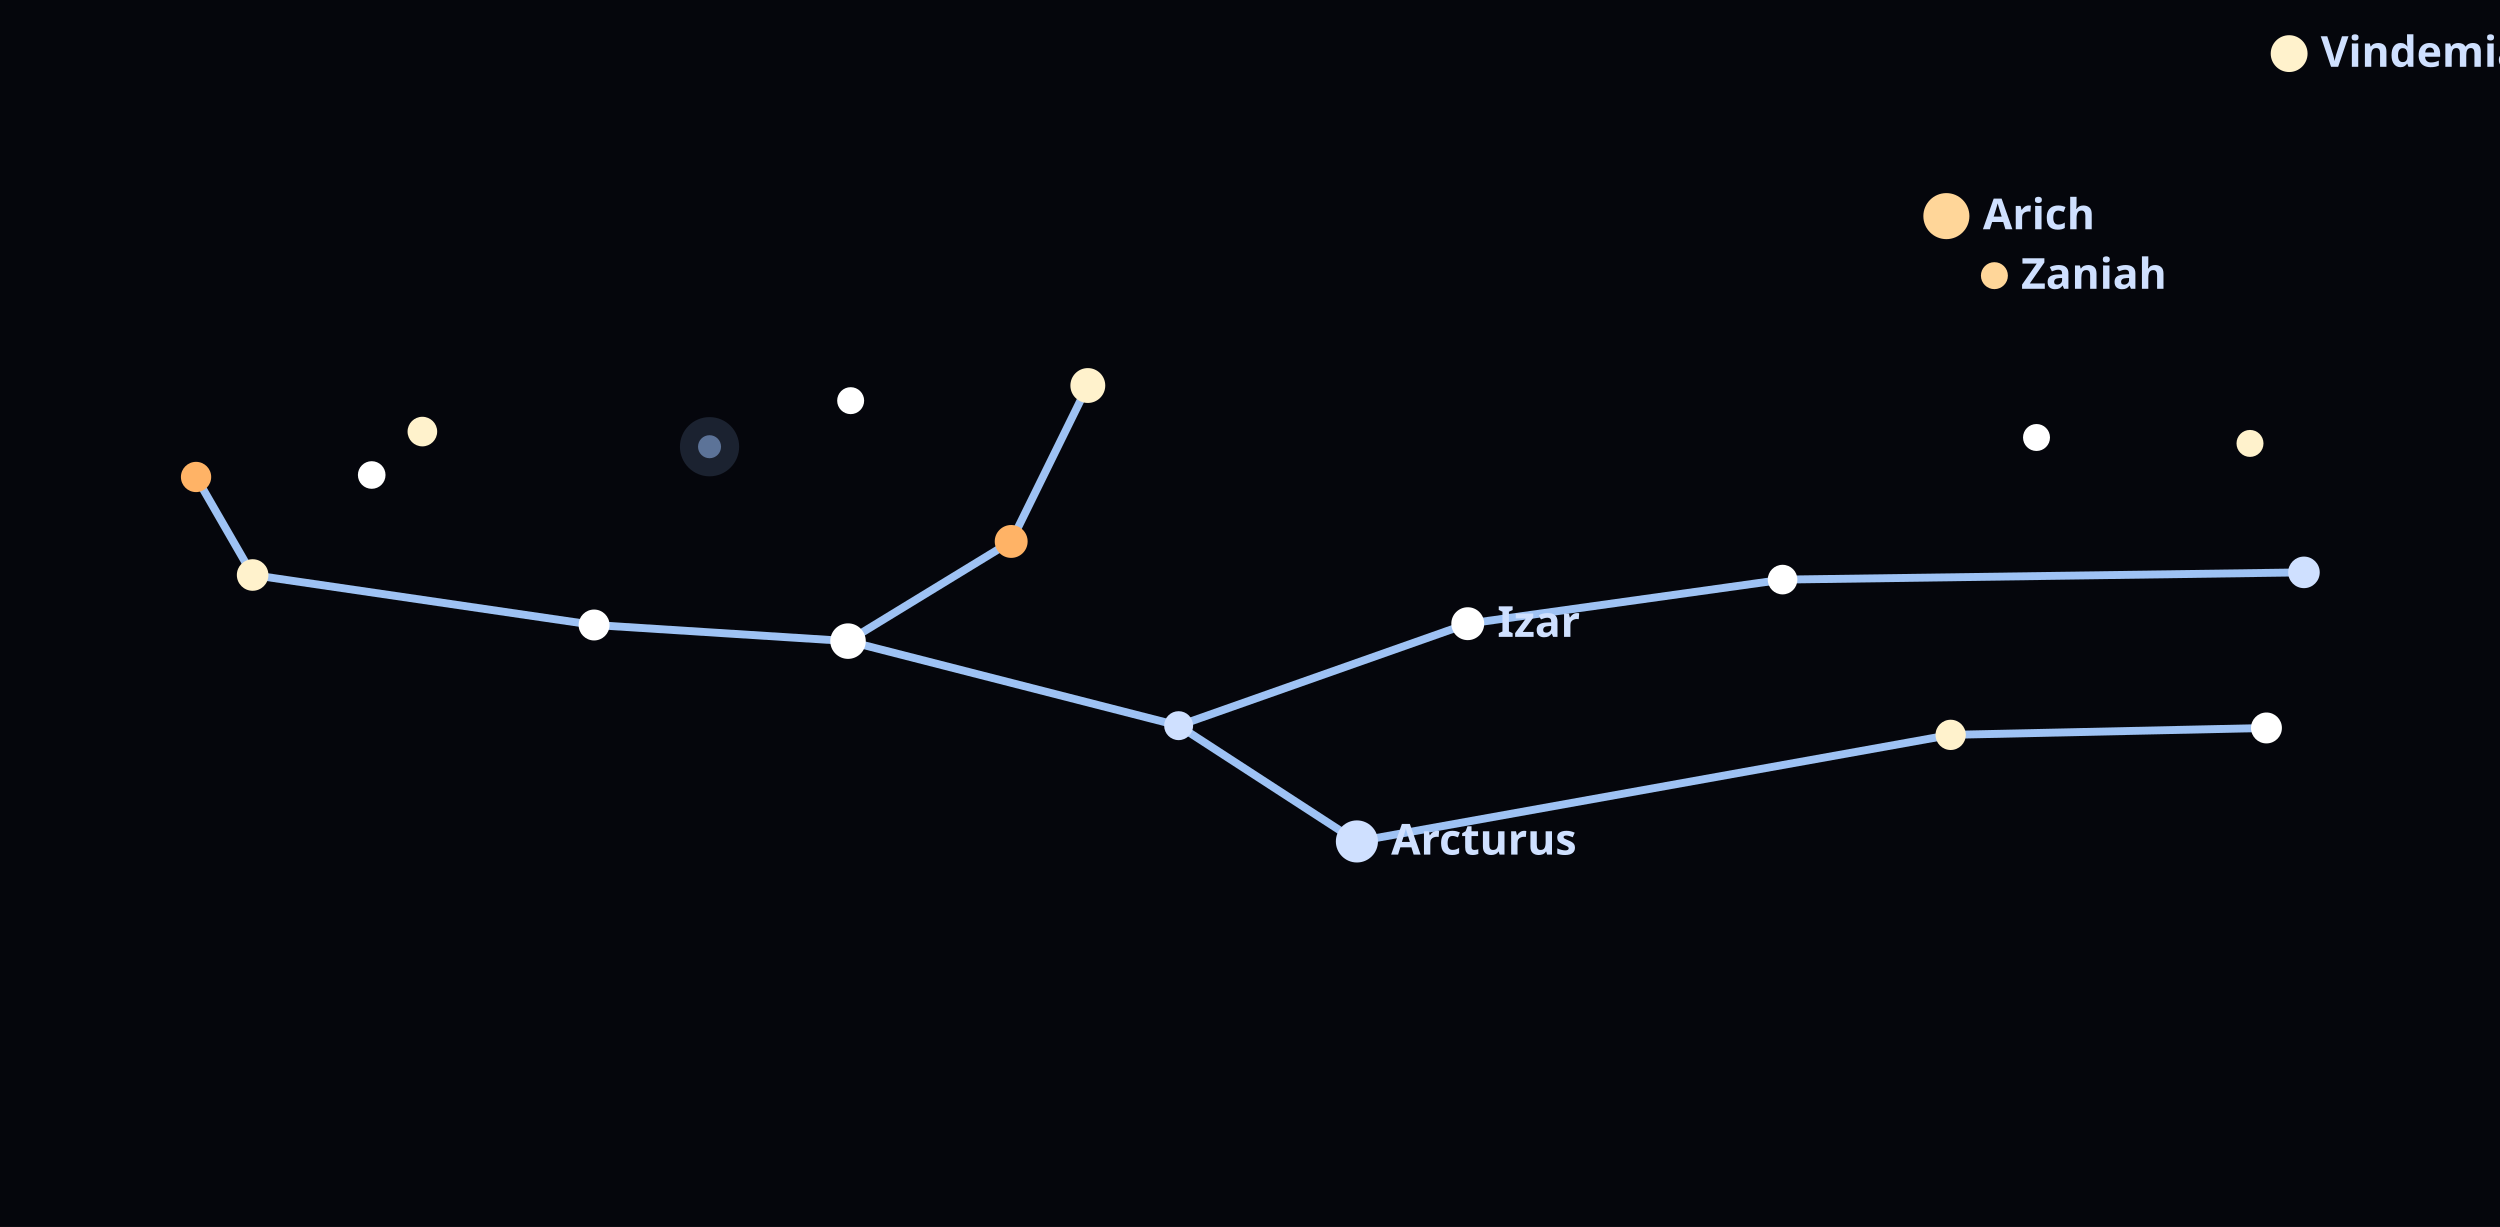
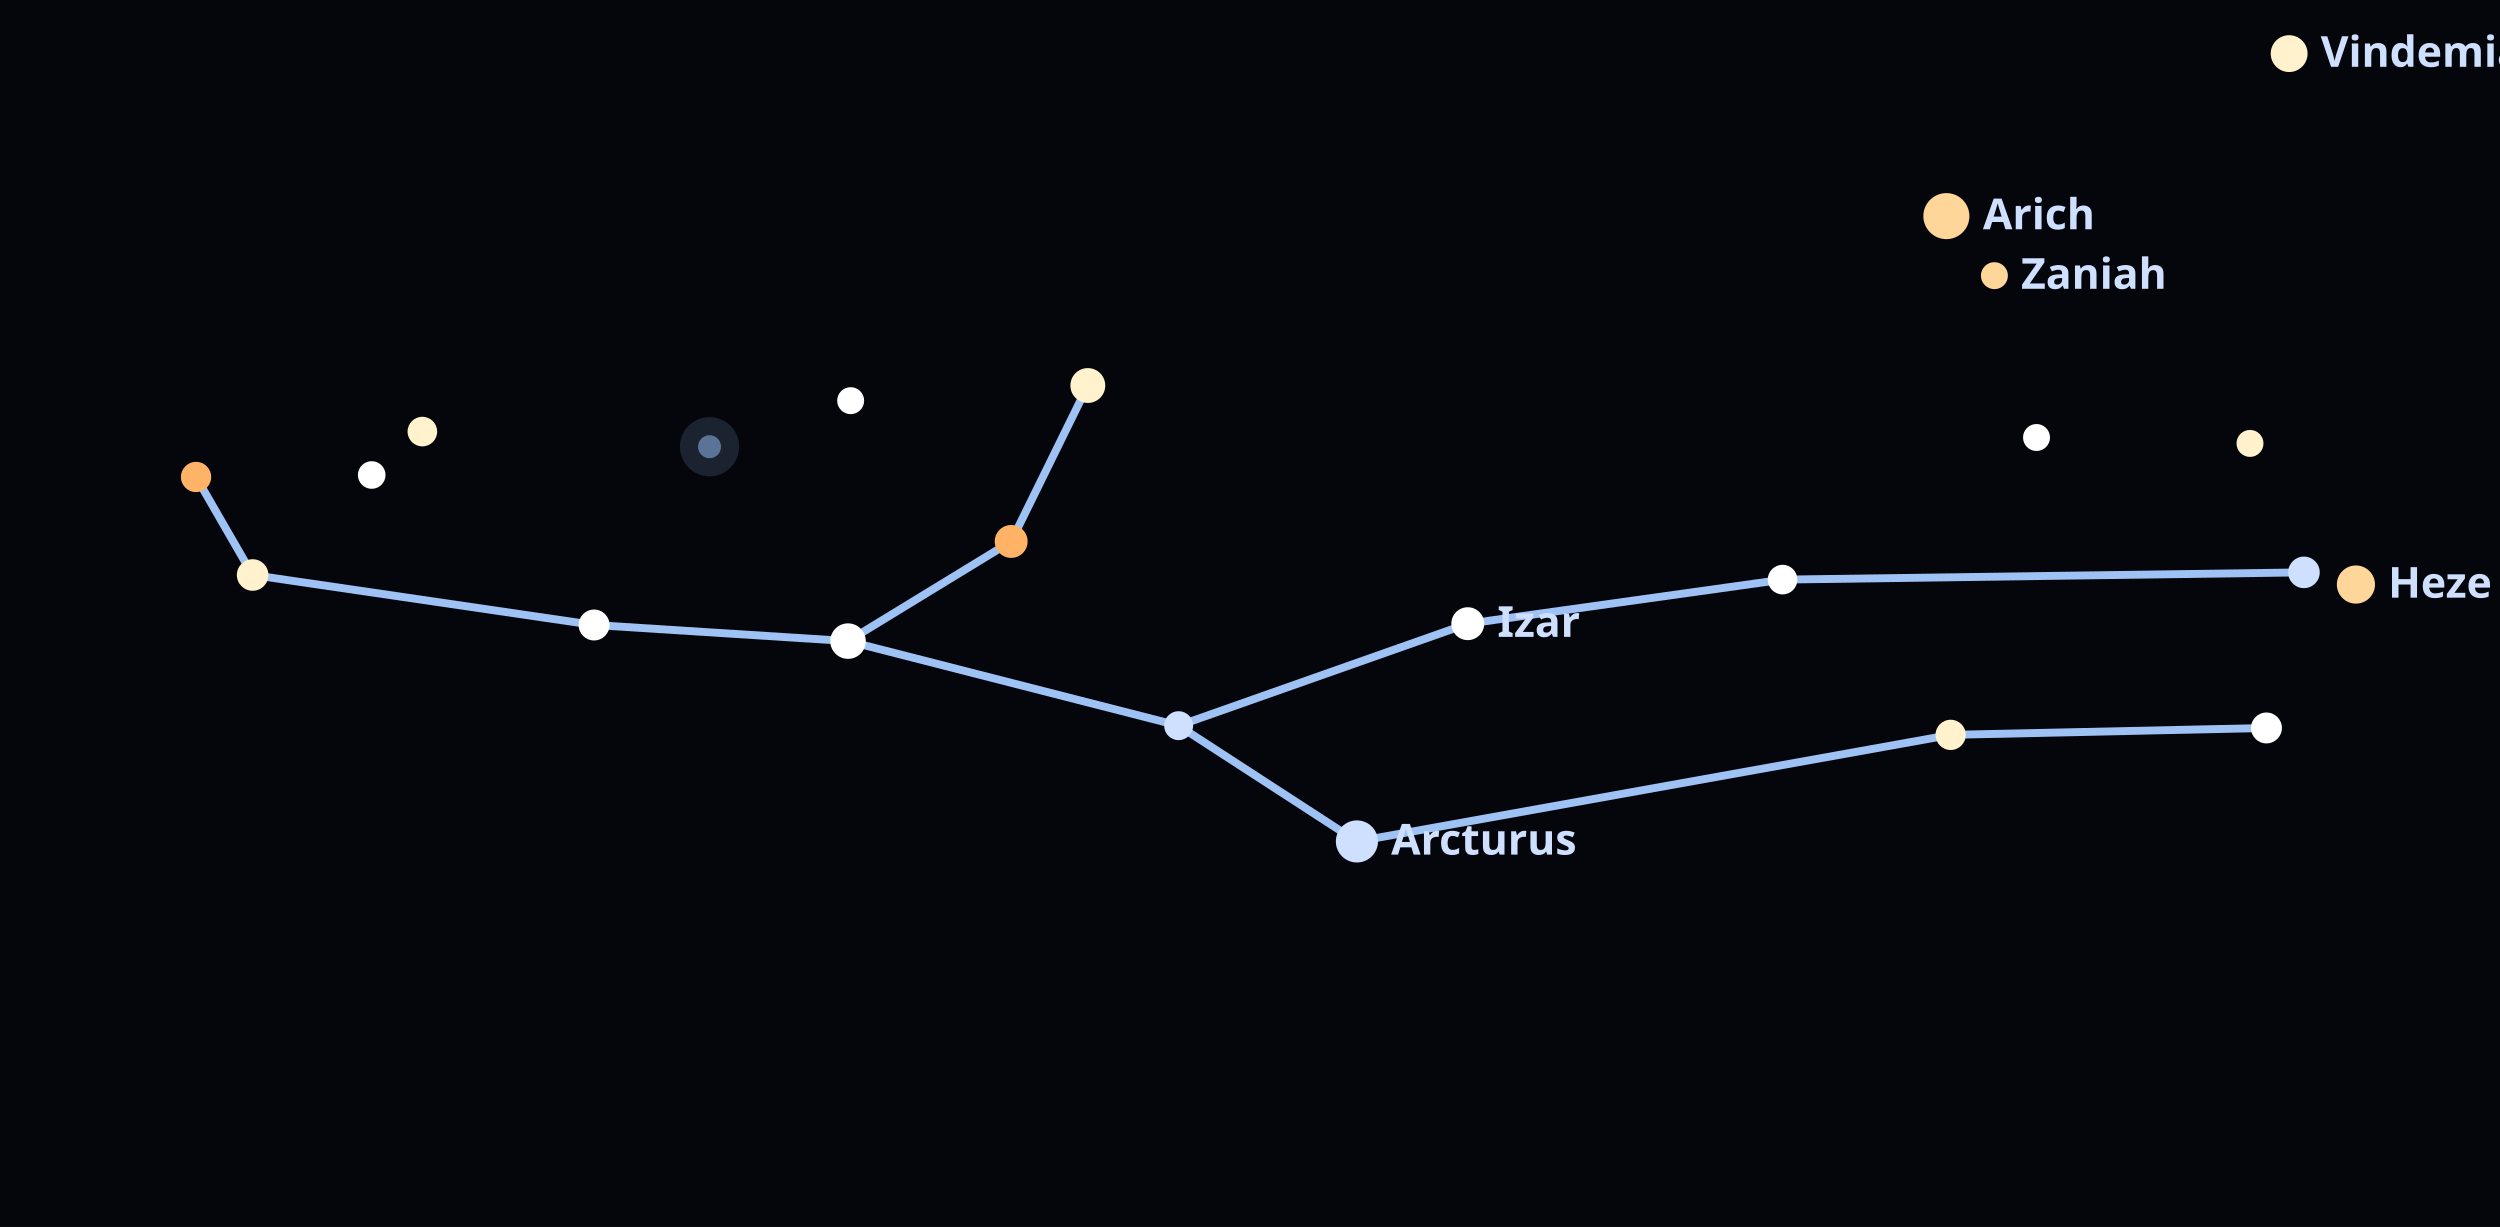
<svg xmlns="http://www.w3.org/2000/svg" viewBox="0 0 760 373" font-family="Audiowide, Segoe UI, sans-serif">
  <rect width="760" height="373" fill="#05060c" />
  <polyline class="fig-line" points="59.6,145.0 76.8,174.8 180.6,190.0 257.8,194.9 358.3,220.6 412.5,255.8 593.0,223.4 689.0,221.3" fill="none" stroke="#a6ccff" stroke-width="2.4" stroke-opacity="0.95" stroke-linejoin="round" data-seq="57380,57757,60129,61941,64238,65474,69701,71957" />
  <polyline class="fig-line" points="330.7,117.2 307.4,164.6 257.8,194.9" fill="none" stroke="#a6ccff" stroke-width="2.4" stroke-opacity="0.95" stroke-linejoin="round" data-seq="63608,63090,61941" />
  <polyline class="fig-line" points="358.3,220.6 446.2,189.6 542.0,176.2 700.4,174.0" fill="none" stroke="#a6ccff" stroke-width="2.4" stroke-opacity="0.95" stroke-linejoin="round" data-seq="64238,66249,68520,72220" />
  <circle class="star" cx="59.6" cy="145.0" r="4.6" fill="#ffb366" data-name="HIP 57380" data-meta="mag 4.04" data-vid="57380" />
  <circle class="star" cx="76.8" cy="174.8" r="4.8" fill="#fff2cc" data-name="HIP 57757" data-meta="mag 3.59" data-vid="57757" />
  <circle class="star" cx="180.6" cy="190.0" r="4.7" fill="#ffffff" data-name="HIP 60129" data-meta="mag 3.89" data-vid="60129" />
  <circle class="star" cx="257.8" cy="194.9" r="5.4" fill="#ffffff" data-name="HIP 61941" data-meta="mag 2.74" data-vid="61941" />
  <circle class="star" cx="358.3" cy="220.6" r="4.4" fill="#cfe0ff" data-name="HIP 64238" data-meta="mag 4.38" data-vid="64238" />
  <circle class="star" cx="412.5" cy="255.8" r="6.4" fill="#cfe0ff" data-name="Arcturus" data-meta="mag 0.98" data-vid="65474" />
  <text class="star-label" x="422.9" y="259.8" fill="#cfe0ff" font-size="13" font-weight="bold" data-vid="65474">Arcturus</text>
  <circle class="star" cx="593.0" cy="223.4" r="4.6" fill="#fff2cc" data-name="HIP 69701" data-meta="mag 4.07" data-vid="69701" />
  <circle class="star" cx="689.0" cy="221.3" r="4.7" fill="#ffffff" data-name="HIP 71957" data-meta="mag 3.87" data-vid="71957" />
  <circle class="star" cx="330.7" cy="117.2" r="5.3" fill="#fff2cc" data-name="HIP 63608" data-meta="mag 2.85" data-vid="63608" />
  <circle class="star" cx="307.4" cy="164.6" r="5.0" fill="#ffb366" data-name="HIP 63090" data-meta="mag 3.39" data-vid="63090" />
  <circle class="star" cx="446.2" cy="189.6" r="5.0" fill="#ffffff" data-name="Izar" data-meta="mag 3.38" data-vid="66249" />
  <text class="star-label" x="455.2" y="193.6" fill="#cfe0ff" font-size="13" font-weight="bold" data-vid="66249">Izar</text>
  <circle class="star" cx="541.9" cy="176.2" r="4.5" fill="#ffffff" data-name="HIP 68520" data-meta="mag 4.23" data-vid="68520" />
  <circle class="star" cx="700.4" cy="174.0" r="4.8" fill="#cfe0ff" data-name="HIP 72220" data-meta="mag 3.73" data-vid="72220" />
  <circle class="star" cx="591.7" cy="65.7" r="7.0" fill="#ffd699" data-name="Arich" data-meta="mag -0.05" data-vid="69673" />
  <text class="star-label" x="602.8" y="69.7" fill="#cfe0ff" font-size="13" font-weight="bold" data-vid="69673">Arich</text>
-   <circle class="star" cx="716.2" cy="-278.5" r="5.8" fill="#ffd699" data-name="Heze" data-meta="mag 2.07" data-vid="72607" />
-   <text class="star-label" x="726.0" y="-274.5" fill="#cfe0ff" font-size="13" font-weight="bold" data-vid="72607">Heze</text>
+   <circle class="star" cx="716.2" cy="177.7" r="5.8" fill="#ffd699" data-name="Heze" data-meta="mag 2.07" data-vid="72607" />
+   <text class="star-label" x="726.0" y="181.7" fill="#cfe0ff" font-size="13" font-weight="bold" data-vid="72607">Heze</text>
  <circle class="star" cx="695.9" cy="16.3" r="5.6" fill="#fff2cc" data-name="Vindemiatrix" data-meta="mag 2.35" data-vid="72105" />
  <text class="star-label" x="705.5" y="20.3" fill="#cfe0ff" font-size="13" font-weight="bold" data-vid="72105">Vindemiatrix</text>
  <circle class="star" cx="551.7" cy="-217.3" r="4.8" fill="#cfe0ff" data-name="Spica" data-meta="mag 3.67" data-vid="68756" />
  <text class="star-label" x="560.5" y="-213.3" fill="#cfe0ff" font-size="13" font-weight="bold" data-vid="68756">Spica</text>
  <circle class="star" cx="128.4" cy="131.2" r="4.5" fill="#fff2cc" data-name="HIP 58948" data-meta="mag 4.12" data-vid="58948" />
  <circle class="star" cx="113.0" cy="144.4" r="4.2" fill="#ffffff" data-name="HIP 58590" data-meta="mag 4.65" data-vid="58590" />
  <circle class="star" cx="606.3" cy="83.8" r="4.1" fill="#ffd699" data-name="Zaniah" data-meta="mag 4.84" data-vid="70027" />
  <text class="star-label" x="614.4" y="87.8" fill="#cfe0ff" font-size="13" font-weight="bold" data-vid="70027">Zaniah</text>
  <circle class="star" cx="619.1" cy="133.0" r="4.1" fill="#ffffff" data-name="HIP 70327" data-meta="mag 4.86" data-vid="70327" />
  <circle class="star" cx="684.0" cy="134.8" r="4.1" fill="#fff2cc" data-name="HIP 71832" data-meta="mag 4.86" data-vid="71832" />
  <circle class="star" cx="258.6" cy="121.8" r="4.1" fill="#ffffff" data-name="HIP 61960" data-meta="mag 4.88" data-vid="61960" />
  <circle class="star" cx="215.7" cy="135.8" r="9" fill="#9fc4ff" fill-opacity="0.15" data-name="M49" data-meta="e" />
  <circle cx="215.7" cy="135.8" r="3.5" fill="#9fc4ff" fill-opacity="0.5" />
</svg>
